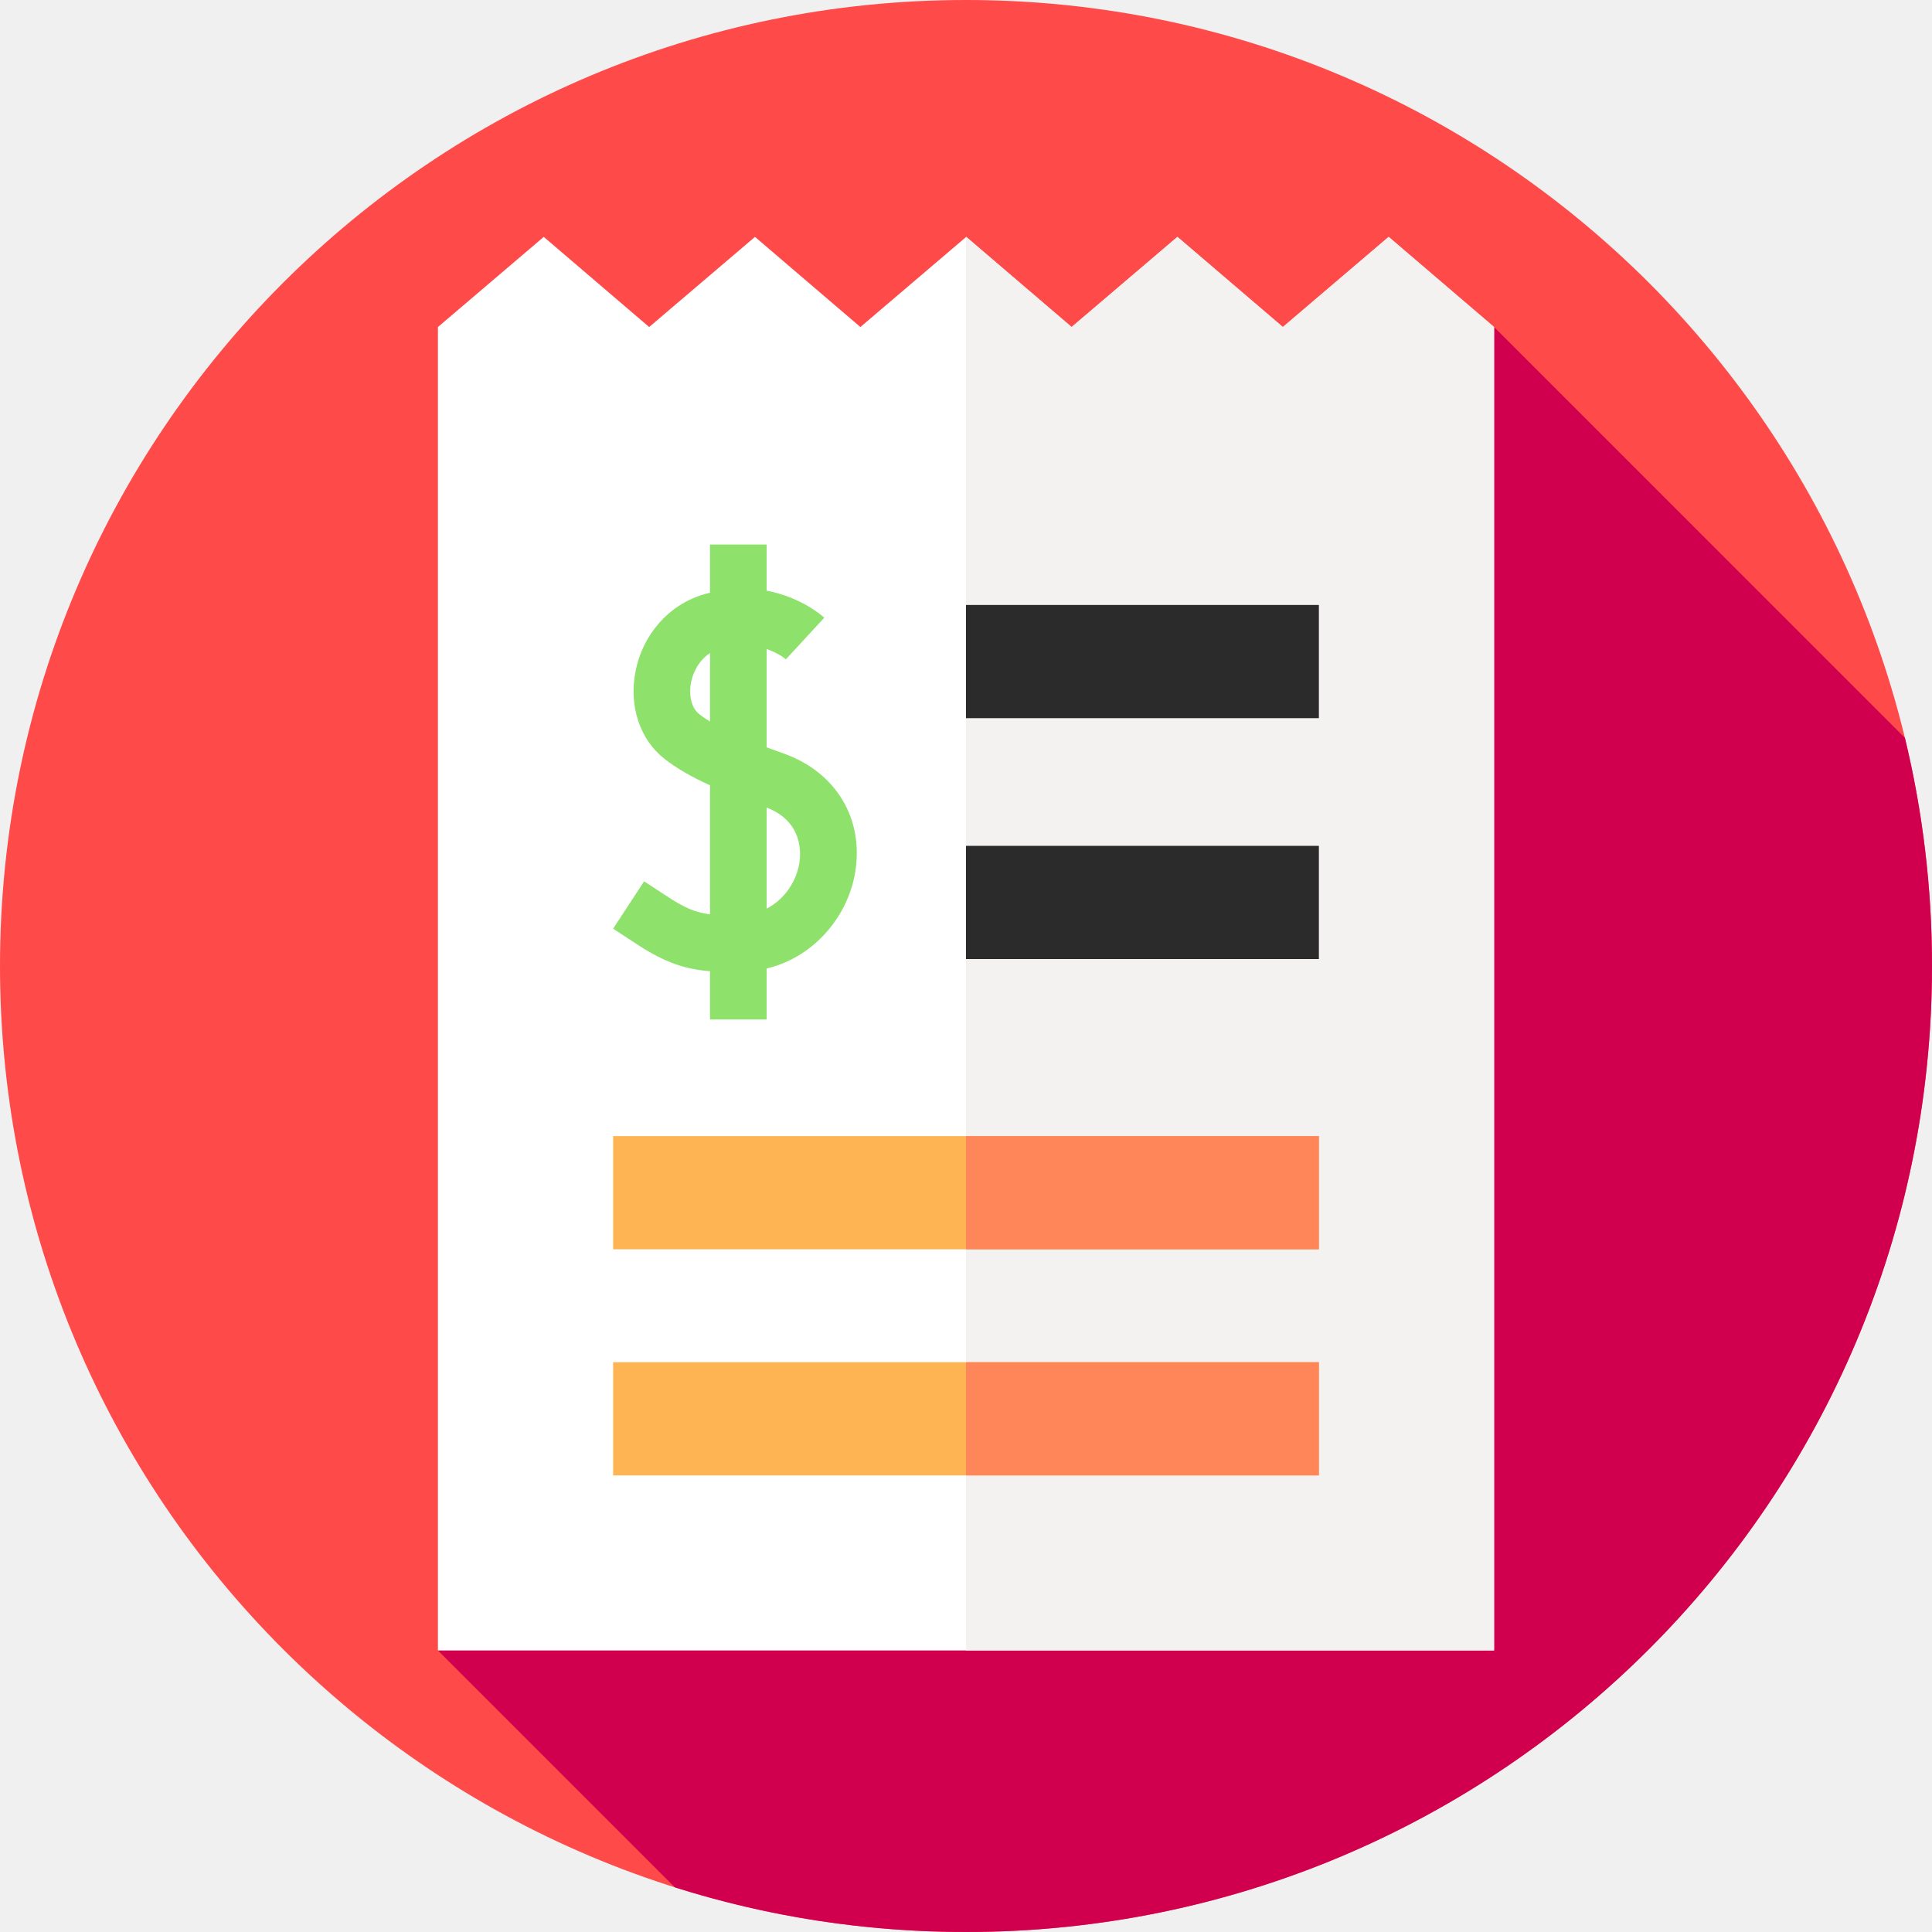
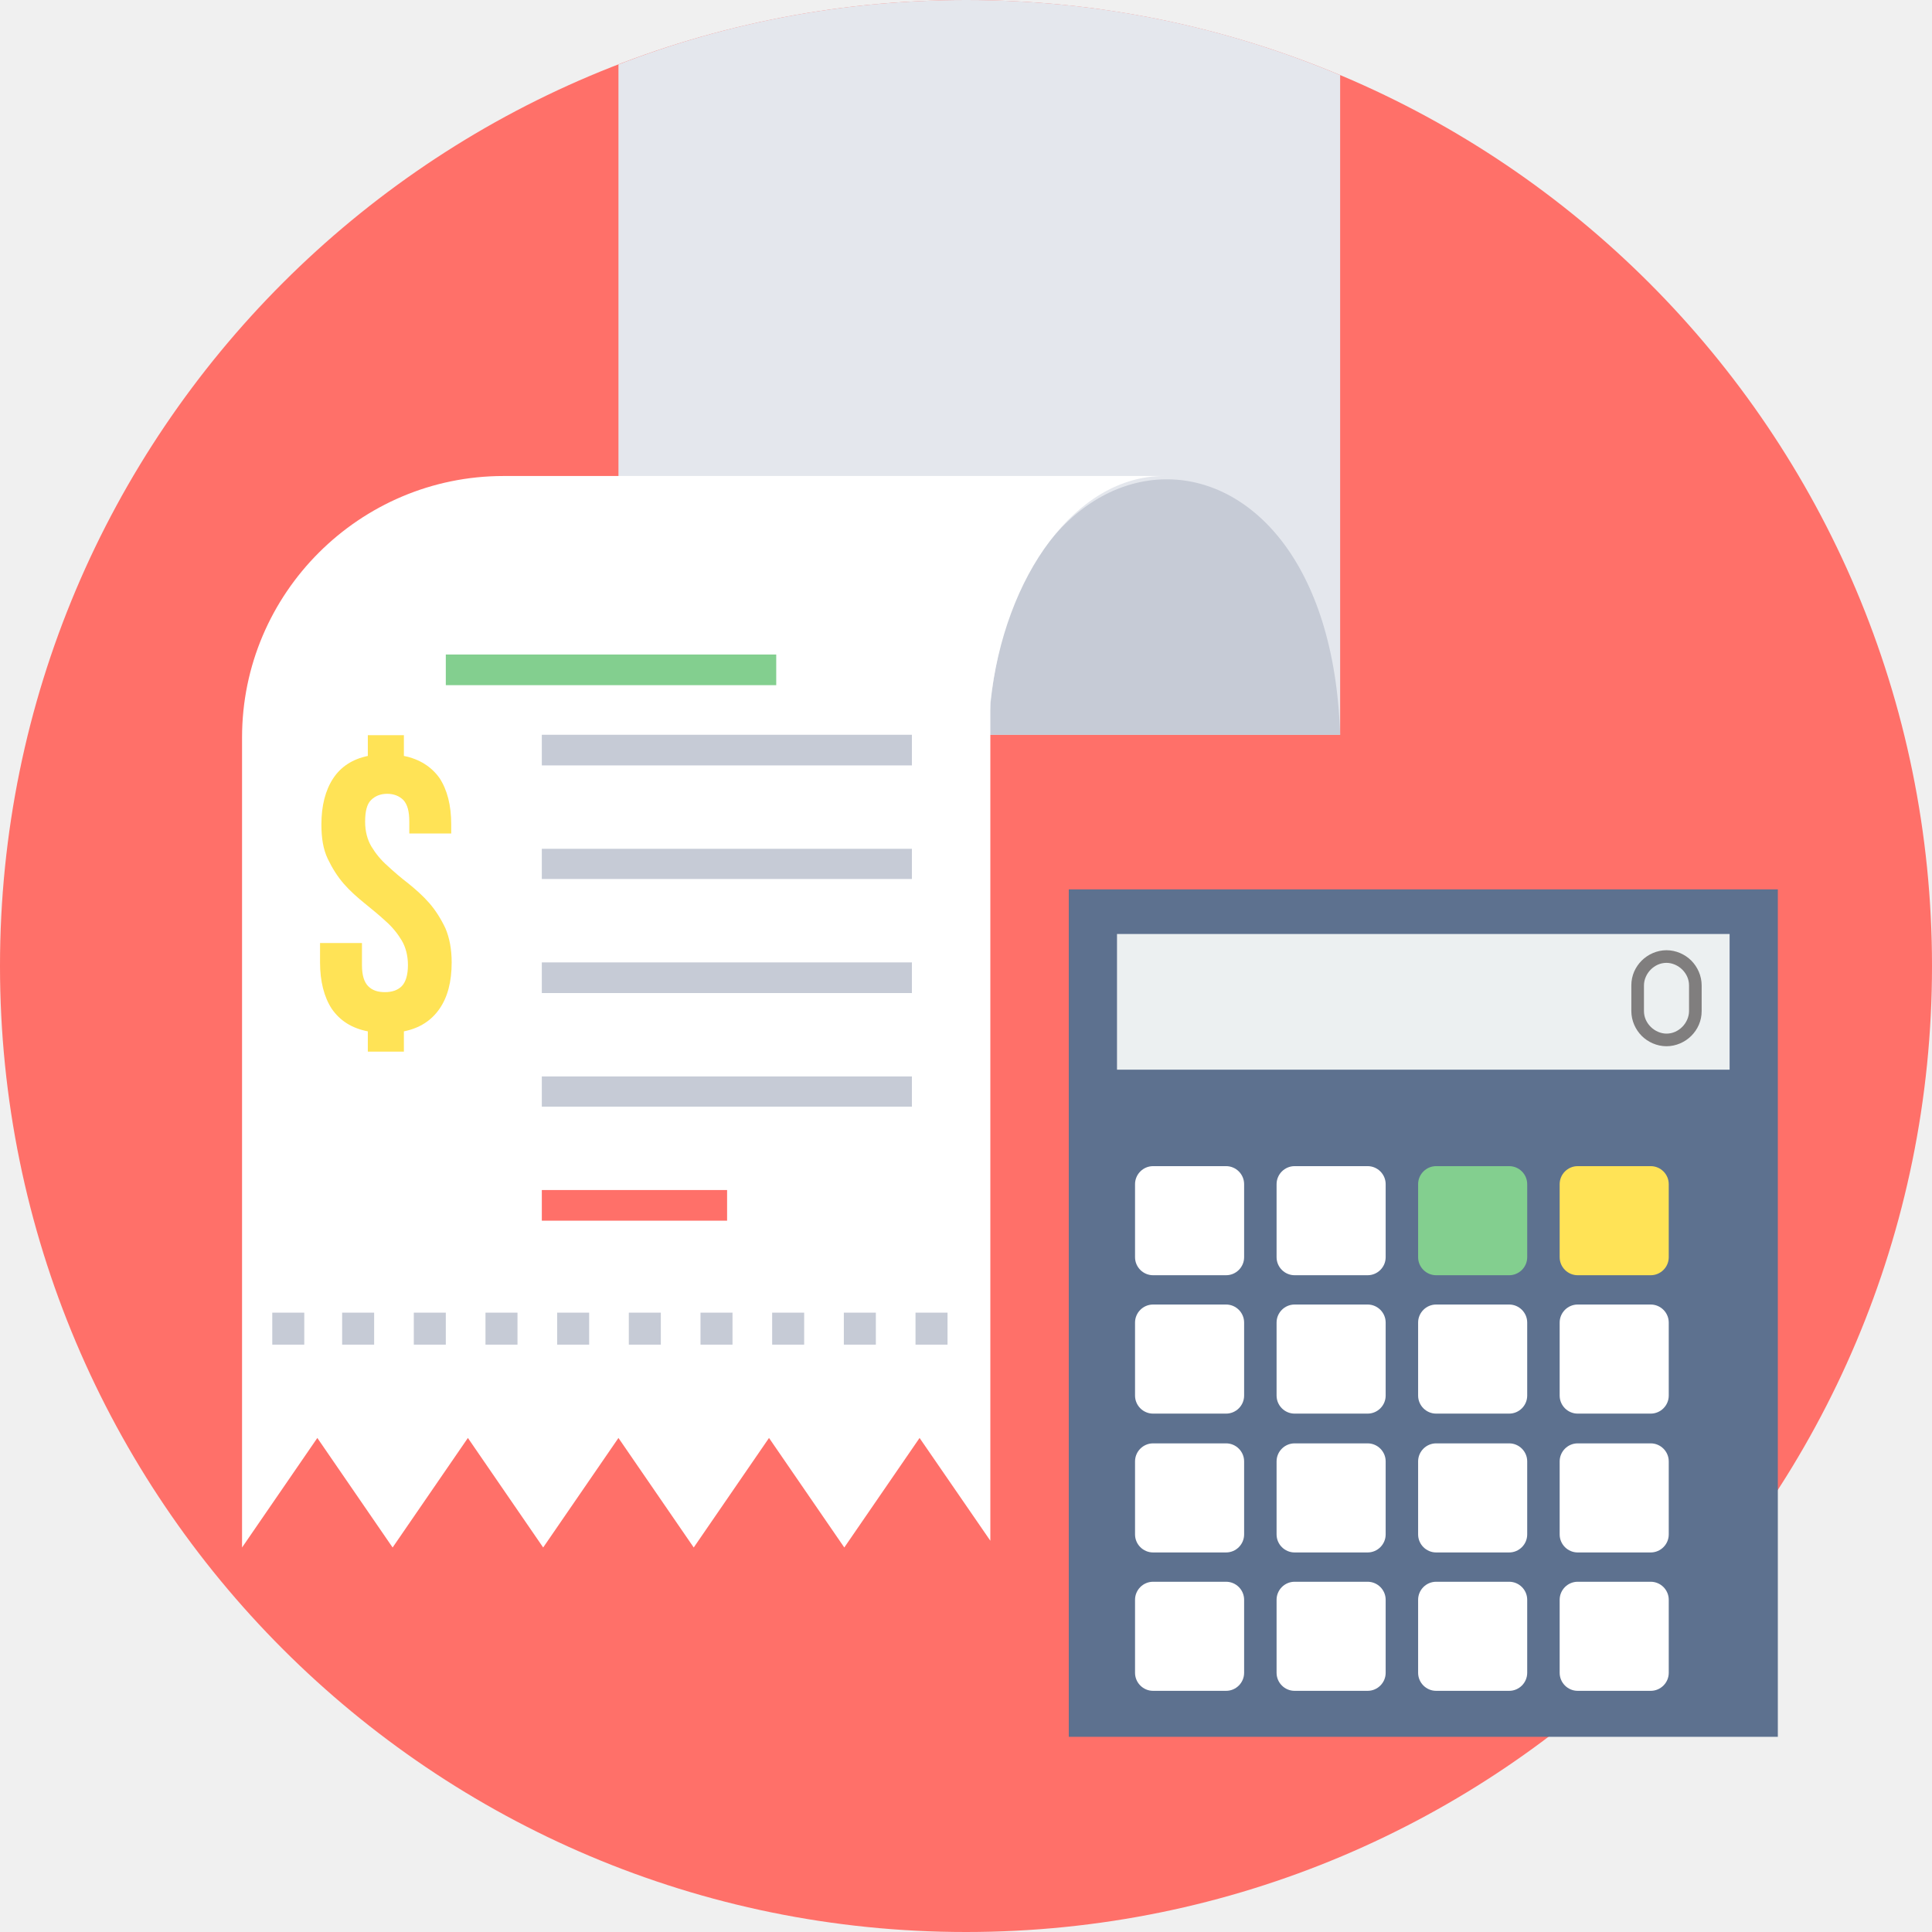
- <svg xmlns="http://www.w3.org/2000/svg" id="Layer_1" enable-background="new 0 0 512 512" height="32" viewBox="0 0 512 512" width="32">
+ <svg xmlns="http://www.w3.org/2000/svg" height="40px" width="40px" version="1.1" id="Layer_1" viewBox="0 0 512 512" xml:space="preserve">
+   <path style="fill:#FF7069;" d="M256,0c141.439,0,256,114.561,256,256S397.439,512,256,512S0,397.439,0,256S114.561,0,256,0z" />
+   <path style="fill:#E4E7ED;" d="M355.151,19.95v174.768H163.897V17.083C192.567,5.973,223.627,0,256.119,0  c35.121,0,68.569,7.048,99.151,19.95H355.151z" />
+   <path style="fill:#C6CBD6;" d="M355.151,194.718c-31.059,0-62.119,0-93.178,0C264.959,106.199,352.164,102.734,355.151,194.718z" />
+   <path style="fill:#FFFFFF;" d="M133.077,126.148h129.374h45.992c-23.056,0-42.288,26.042-45.992,60.088V408.31l-18.755-27.237  l-19.95,29.028l-19.95-29.028l-19.95,29.028l-19.95-29.028l-19.95,29.028l-19.95-29.028l-19.95,29.028l-19.95-29.028l-19.95,29.028  V195.434c0-38.227,31.179-69.286,69.286-69.286H133.077z" />
+   <polygon style="fill:#5D718F;" points="283.237,235.692 471.145,235.692 471.145,460.274 283.237,460.274 " />
  <g>
-     <g>
-       <g>
-         <g>
-           <g>
-             <g>
-               <g>
-                 <g id="XMLID_1444_">
-                   <g id="XMLID_1445_">
-                     <g id="XMLID_1446_">
-                       <g id="XMLID_1447_">
-                         <g id="XMLID_1448_">
-                           <g id="XMLID_1449_">
-                             <g id="XMLID_1450_">
-                               <g id="XMLID_1645_">
-                                 <g id="XMLID_1646_">
-                                   <g id="XMLID_2709_">
-                                     <g id="XMLID_2710_">
-                                       <g id="XMLID_2711_">
-                                         <g id="XMLID_2712_">
-                                           <g id="XMLID_2713_">
-                                             <g id="XMLID_2714_">
-                                               <circle cx="256" cy="256" fill="#ff4a4a" r="256" />
-                                             </g>
-                                           </g>
-                                         </g>
-                                       </g>
-                                     </g>
-                                   </g>
-                                 </g>
-                               </g>
-                             </g>
-                           </g>
-                         </g>
-                       </g>
-                     </g>
-                   </g>
-                 </g>
-               </g>
-             </g>
-           </g>
-         </g>
-       </g>
-     </g>
-     <path d="m512 256c0-20.827-2.487-41.073-7.181-60.458l-108.876-108.876-279.886 350.718 62.782 62.782c24.35 7.688 50.271 11.834 77.161 11.834 141.385 0 256-114.615 256-256z" fill="#d0004f" />
-     <g>
-       <g>
-         <path d="m368.01 62.778-28.044 23.888-27.933-23.888-28.044 23.888-27.933-23.888-28.045 23.888-27.932-23.888-28.045 23.888-27.933-23.888-28.044 23.888v350.718h279.886v-350.718z" fill="#fff" />
-         <path d="m395.94 86.67v350.71h-139.94v-374.55l.06-.05 27.93 23.89 28.04-23.89 27.94 23.89 28.04-23.89z" fill="#f4f1f1" />
-         <path d="m207.627 199.672c-1.47-.52-2.969-1.059-4.469-1.619v-26.063c3.19 1.088 5.047 2.668 5.193 2.795l-.075-.068 10.17-11.025c-.35-.322-6.004-5.419-15.288-7.161v-12.226h-15v12.756c-.585.147-1.177.31-1.775.49-9.237 2.782-16.135 10.671-18.004 20.589-1.712 9.087 1.229 17.874 7.678 22.932 3.126 2.452 6.95 4.699 12.102 7.044v34.184c-3.871-.477-6.698-1.699-11.187-4.635l-6.276-4.106-8.212 12.553 6.276 4.106c7.585 4.961 12.894 6.645 19.398 7.159v12.799h15v-13.499c13.166-3.194 21.609-14.377 23.462-25.403 2.399-14.271-5.056-26.675-18.993-31.602zm-22.313-10.402c-1.994-1.564-2.855-4.843-2.194-8.352.516-2.737 2.097-5.936 5.039-7.83v18.135c-1.04-.636-1.996-1.287-2.845-1.953zm26.514 39.517c-.774 4.605-3.713 9.47-8.669 12.009v-26.785c9.709 3.737 9.097 12.227 8.669 14.776z" fill="#8ee26b" />
-         <g>
-           <g>
-             <g>
-               <path d="m256 160.322h93.516v30h-93.516z" fill="#2b2b2b" />
-             </g>
-           </g>
-         </g>
-         <g>
-           <g>
-             <path d="m256 224.159h93.516v30h-93.516z" fill="#2b2b2b" />
-           </g>
-         </g>
-         <g>
-           <g>
-             <path d="m162.484 301.08h187.033v30h-187.033z" fill="#ffb454" />
-           </g>
-         </g>
-         <g>
-           <g>
-             <path d="m162.484 361h187.033v30h-187.033z" fill="#ffb454" />
-           </g>
-         </g>
-       </g>
-       <g>
-         <g>
-           <path d="m256 301.08h93.52v30h-93.52z" fill="#ff8659" />
-         </g>
-       </g>
-       <g>
-         <g>
-           <path d="m256 361h93.52v30h-93.52z" fill="#ff8659" />
-         </g>
-       </g>
-     </g>
+     <path style="fill:#FFFFFF;" d="M305.575,309.04h19.352c2.628,0,4.778,2.15,4.778,4.778v19.352c0,2.628-2.15,4.778-4.778,4.778   h-19.352c-2.628,0-4.778-2.15-4.778-4.778v-19.352C300.797,311.19,302.947,309.04,305.575,309.04z" />
+     <path style="fill:#FFFFFF;" d="M343.085,309.04h19.352c2.628,0,4.778,2.15,4.778,4.778v19.352c0,2.628-2.15,4.778-4.778,4.778   h-19.352c-2.628,0-4.778-2.15-4.778-4.778v-19.352C338.307,311.19,340.457,309.04,343.085,309.04z" />
  </g>
+   <path style="fill:#83CF8F;" d="M380.595,309.04h19.352c2.628,0,4.778,2.15,4.778,4.778v19.352c0,2.628-2.15,4.778-4.778,4.778  h-19.352c-2.628,0-4.778-2.15-4.778-4.778v-19.352C375.817,311.19,377.967,309.04,380.595,309.04z" />
+   <path style="fill:#FFE356;" d="M418.105,309.04h19.352c2.628,0,4.778,2.15,4.778,4.778v19.352c0,2.628-2.15,4.778-4.778,4.778  h-19.352c-2.628,0-4.778-2.15-4.778-4.778v-19.352C413.327,311.19,415.477,309.04,418.105,309.04z" />
+   <g>
+     <path style="fill:#FFFFFF;" d="M305.575,345.714h19.352c2.628,0,4.778,2.15,4.778,4.778v19.352c0,2.628-2.15,4.778-4.778,4.778   h-19.352c-2.628,0-4.778-2.15-4.778-4.778v-19.352C300.797,347.864,302.947,345.714,305.575,345.714z" />
+     <path style="fill:#FFFFFF;" d="M343.085,345.714h19.352c2.628,0,4.778,2.15,4.778,4.778v19.352c0,2.628-2.15,4.778-4.778,4.778   h-19.352c-2.628,0-4.778-2.15-4.778-4.778v-19.352C338.307,347.864,340.457,345.714,343.085,345.714z" />
+     <path style="fill:#FFFFFF;" d="M380.595,345.714h19.352c2.628,0,4.778,2.15,4.778,4.778v19.352c0,2.628-2.15,4.778-4.778,4.778   h-19.352c-2.628,0-4.778-2.15-4.778-4.778v-19.352C375.817,347.864,377.967,345.714,380.595,345.714z" />
+     <path style="fill:#FFFFFF;" d="M418.105,345.714h19.352c2.628,0,4.778,2.15,4.778,4.778v19.352c0,2.628-2.15,4.778-4.778,4.778   h-19.352c-2.628,0-4.778-2.15-4.778-4.778v-19.352C413.327,347.864,415.477,345.714,418.105,345.714z" />
+     <path style="fill:#FFFFFF;" d="M305.575,382.507h19.352c2.628,0,4.778,2.15,4.778,4.778v19.352c0,2.628-2.15,4.778-4.778,4.778   h-19.352c-2.628,0-4.778-2.15-4.778-4.778v-19.352C300.797,384.657,302.947,382.507,305.575,382.507z" />
+     <path style="fill:#FFFFFF;" d="M343.085,382.507h19.352c2.628,0,4.778,2.15,4.778,4.778v19.352c0,2.628-2.15,4.778-4.778,4.778   h-19.352c-2.628,0-4.778-2.15-4.778-4.778v-19.352C338.307,384.657,340.457,382.507,343.085,382.507z" />
+     <path style="fill:#FFFFFF;" d="M380.595,382.507h19.352c2.628,0,4.778,2.15,4.778,4.778v19.352c0,2.628-2.15,4.778-4.778,4.778   h-19.352c-2.628,0-4.778-2.15-4.778-4.778v-19.352C375.817,384.657,377.967,382.507,380.595,382.507z" />
+     <path style="fill:#FFFFFF;" d="M418.105,382.507h19.352c2.628,0,4.778,2.15,4.778,4.778v19.352c0,2.628-2.15,4.778-4.778,4.778   h-19.352c-2.628,0-4.778-2.15-4.778-4.778v-19.352C413.327,384.657,415.477,382.507,418.105,382.507z" />
+     <path style="fill:#FFFFFF;" d="M305.575,419.181h19.352c2.628,0,4.778,2.15,4.778,4.778v19.352c0,2.628-2.15,4.778-4.778,4.778   h-19.352c-2.628,0-4.778-2.15-4.778-4.778v-19.352C300.797,421.331,302.947,419.181,305.575,419.181z" />
+     <path style="fill:#FFFFFF;" d="M343.085,419.181h19.352c2.628,0,4.778,2.15,4.778,4.778v19.352c0,2.628-2.15,4.778-4.778,4.778   h-19.352c-2.628,0-4.778-2.15-4.778-4.778v-19.352C338.307,421.331,340.457,419.181,343.085,419.181z" />
+     <path style="fill:#FFFFFF;" d="M380.595,419.181h19.352c2.628,0,4.778,2.15,4.778,4.778v19.352c0,2.628-2.15,4.778-4.778,4.778   h-19.352c-2.628,0-4.778-2.15-4.778-4.778v-19.352C375.817,421.331,377.967,419.181,380.595,419.181z" />
+     <path style="fill:#FFFFFF;" d="M418.105,419.181h19.352c2.628,0,4.778,2.15,4.778,4.778v19.352c0,2.628-2.15,4.778-4.778,4.778   h-19.352c-2.628,0-4.778-2.15-4.778-4.778v-19.352C413.327,421.331,415.477,419.181,418.105,419.181z" />
+   </g>
+   <polygon style="fill:#ECF0F1;" points="296.019,247.518 458.363,247.518 458.363,283.475 296.019,283.475 " />
+   <path style="fill:#807E7E;" d="M441.639,251.819c2.509,0,4.898,1.075,6.57,2.748l0,0l0,0c1.672,1.672,2.748,4.062,2.748,6.57v6.809  c0,2.628-1.075,4.898-2.748,6.57c-1.672,1.672-4.062,2.748-6.57,2.748s-4.898-1.075-6.57-2.748l0,0  c-1.672-1.672-2.748-4.062-2.748-6.57v-6.809c0-2.628,1.075-4.898,2.748-6.57S439.13,251.819,441.639,251.819z M445.82,256.956  c-1.075-1.075-2.628-1.792-4.181-1.792c-1.672,0-3.106,0.717-4.181,1.792c-1.075,1.075-1.792,2.628-1.792,4.181v6.809  c0,1.672,0.717,3.106,1.792,4.181c1.075,1.075,2.628,1.792,4.181,1.792c1.672,0,3.106-0.717,4.181-1.792s1.792-2.628,1.792-4.181  v-6.809C447.612,259.464,446.895,258.031,445.82,256.956L445.82,256.956z" />
+   <polygon style="fill:#83CF8F;" points="118.145,173.454 205.708,173.454 205.708,181.577 118.145,181.577 " />
+   <g>
+     <polygon style="fill:#C6CBD6;" points="143.589,194.718 241.665,194.718 241.665,202.841 143.589,202.841  " />
+     <polygon style="fill:#C6CBD6;" points="143.589,224.941 241.665,224.941 241.665,232.944 143.589,232.944  " />
+     <polygon style="fill:#C6CBD6;" points="143.589,255.044 241.665,255.044 241.665,263.168 143.589,263.168  " />
+     <polygon style="fill:#C6CBD6;" points="143.589,285.267 241.665,285.267 241.665,293.271 143.589,293.271  " />
+   </g>
+   <polygon style="fill:#FF7069;" points="143.589,315.371 192.687,315.371 192.687,323.494 143.589,323.494 " />
+   <path style="fill:#C6CBD6;" d="M72.153,347.864h8.482v8.482h-8.482V347.864z M242.621,347.864h8.482v8.482h-8.482V347.864z   M223.627,347.864h8.482v8.482h-8.482V347.864z M204.633,347.864h8.482v8.482h-8.482V347.864z M185.639,347.864h8.482v8.482h-8.482  V347.864z M166.645,347.864h8.482v8.482h-8.482V347.864z M147.651,347.864h8.482v8.482h-8.482V347.864z M128.657,347.864h8.482  v8.482h-8.482V347.864z M109.663,347.864h8.482v8.482h-8.482V347.864z M90.669,347.864h8.482v8.482h-8.482V347.864z" />
+   <path style="fill:#FFE356;" d="M85.174,218.49c0-5.017,1.075-9.079,3.106-12.185s5.137-5.137,9.198-5.973v-5.495h9.557v5.495  c4.181,0.836,7.287,2.867,9.437,5.853c2.031,3.106,3.106,7.168,3.106,12.304v2.389h-11.11v-3.106c0-2.748-0.478-4.539-1.553-5.734  c-1.075-1.075-2.509-1.672-4.301-1.672s-3.225,0.597-4.301,1.672c-1.075,1.075-1.553,2.986-1.553,5.734  c0,2.509,0.597,4.778,1.672,6.57c1.075,1.792,2.509,3.584,4.301,5.137c1.672,1.553,3.464,3.106,5.495,4.659  c1.911,1.553,3.823,3.225,5.495,5.137c1.672,1.911,3.106,4.181,4.301,6.69c1.075,2.509,1.672,5.495,1.672,9.079  c0,5.137-1.075,9.198-3.225,12.304c-2.15,3.106-5.256,5.137-9.437,5.973v5.376h-9.557v-5.376c-4.301-0.836-7.406-2.867-9.557-5.973  c-2.031-3.106-3.106-7.287-3.106-12.304v-5.137h11.11v5.853c0,2.748,0.597,4.539,1.672,5.615s2.509,1.553,4.42,1.553  c1.792,0,3.345-0.478,4.42-1.553s1.672-2.986,1.672-5.615c0-2.509-0.597-4.778-1.672-6.57s-2.509-3.584-4.301-5.137  c-1.672-1.553-3.584-3.106-5.495-4.659s-3.823-3.225-5.495-5.137c-1.672-1.911-3.106-4.181-4.301-6.69S85.174,222.074,85.174,218.49  z" />
</svg>
